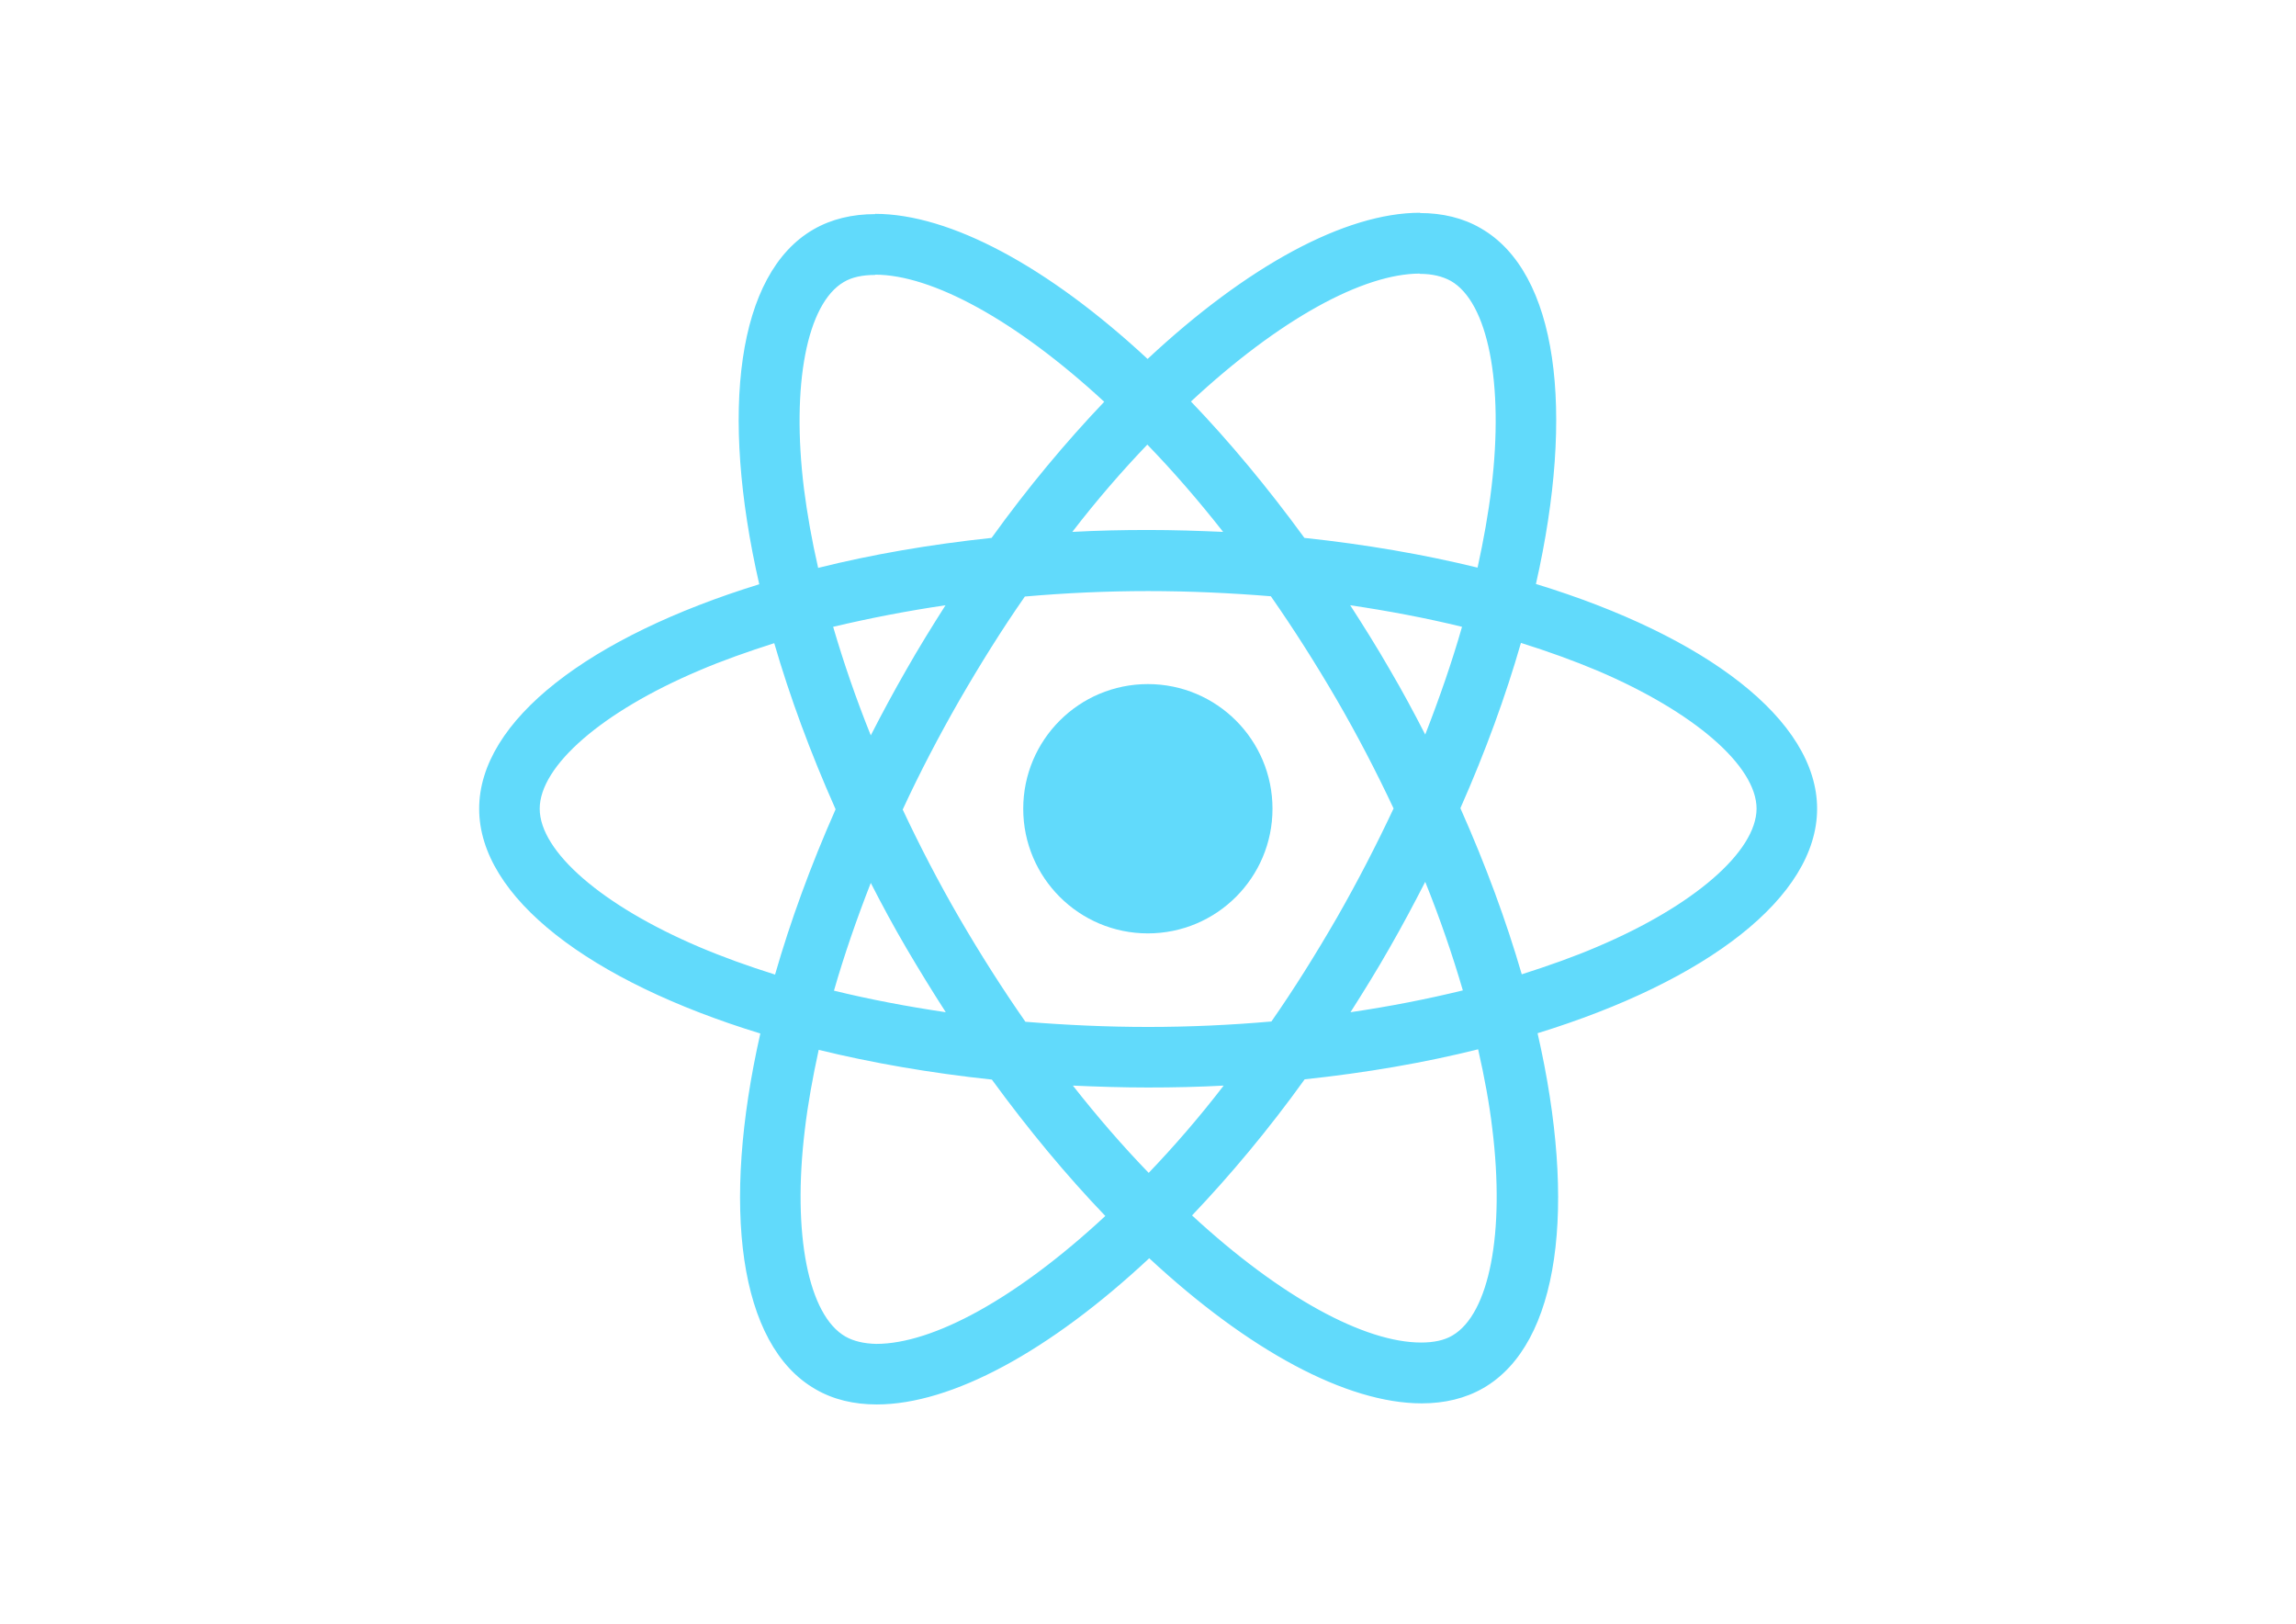
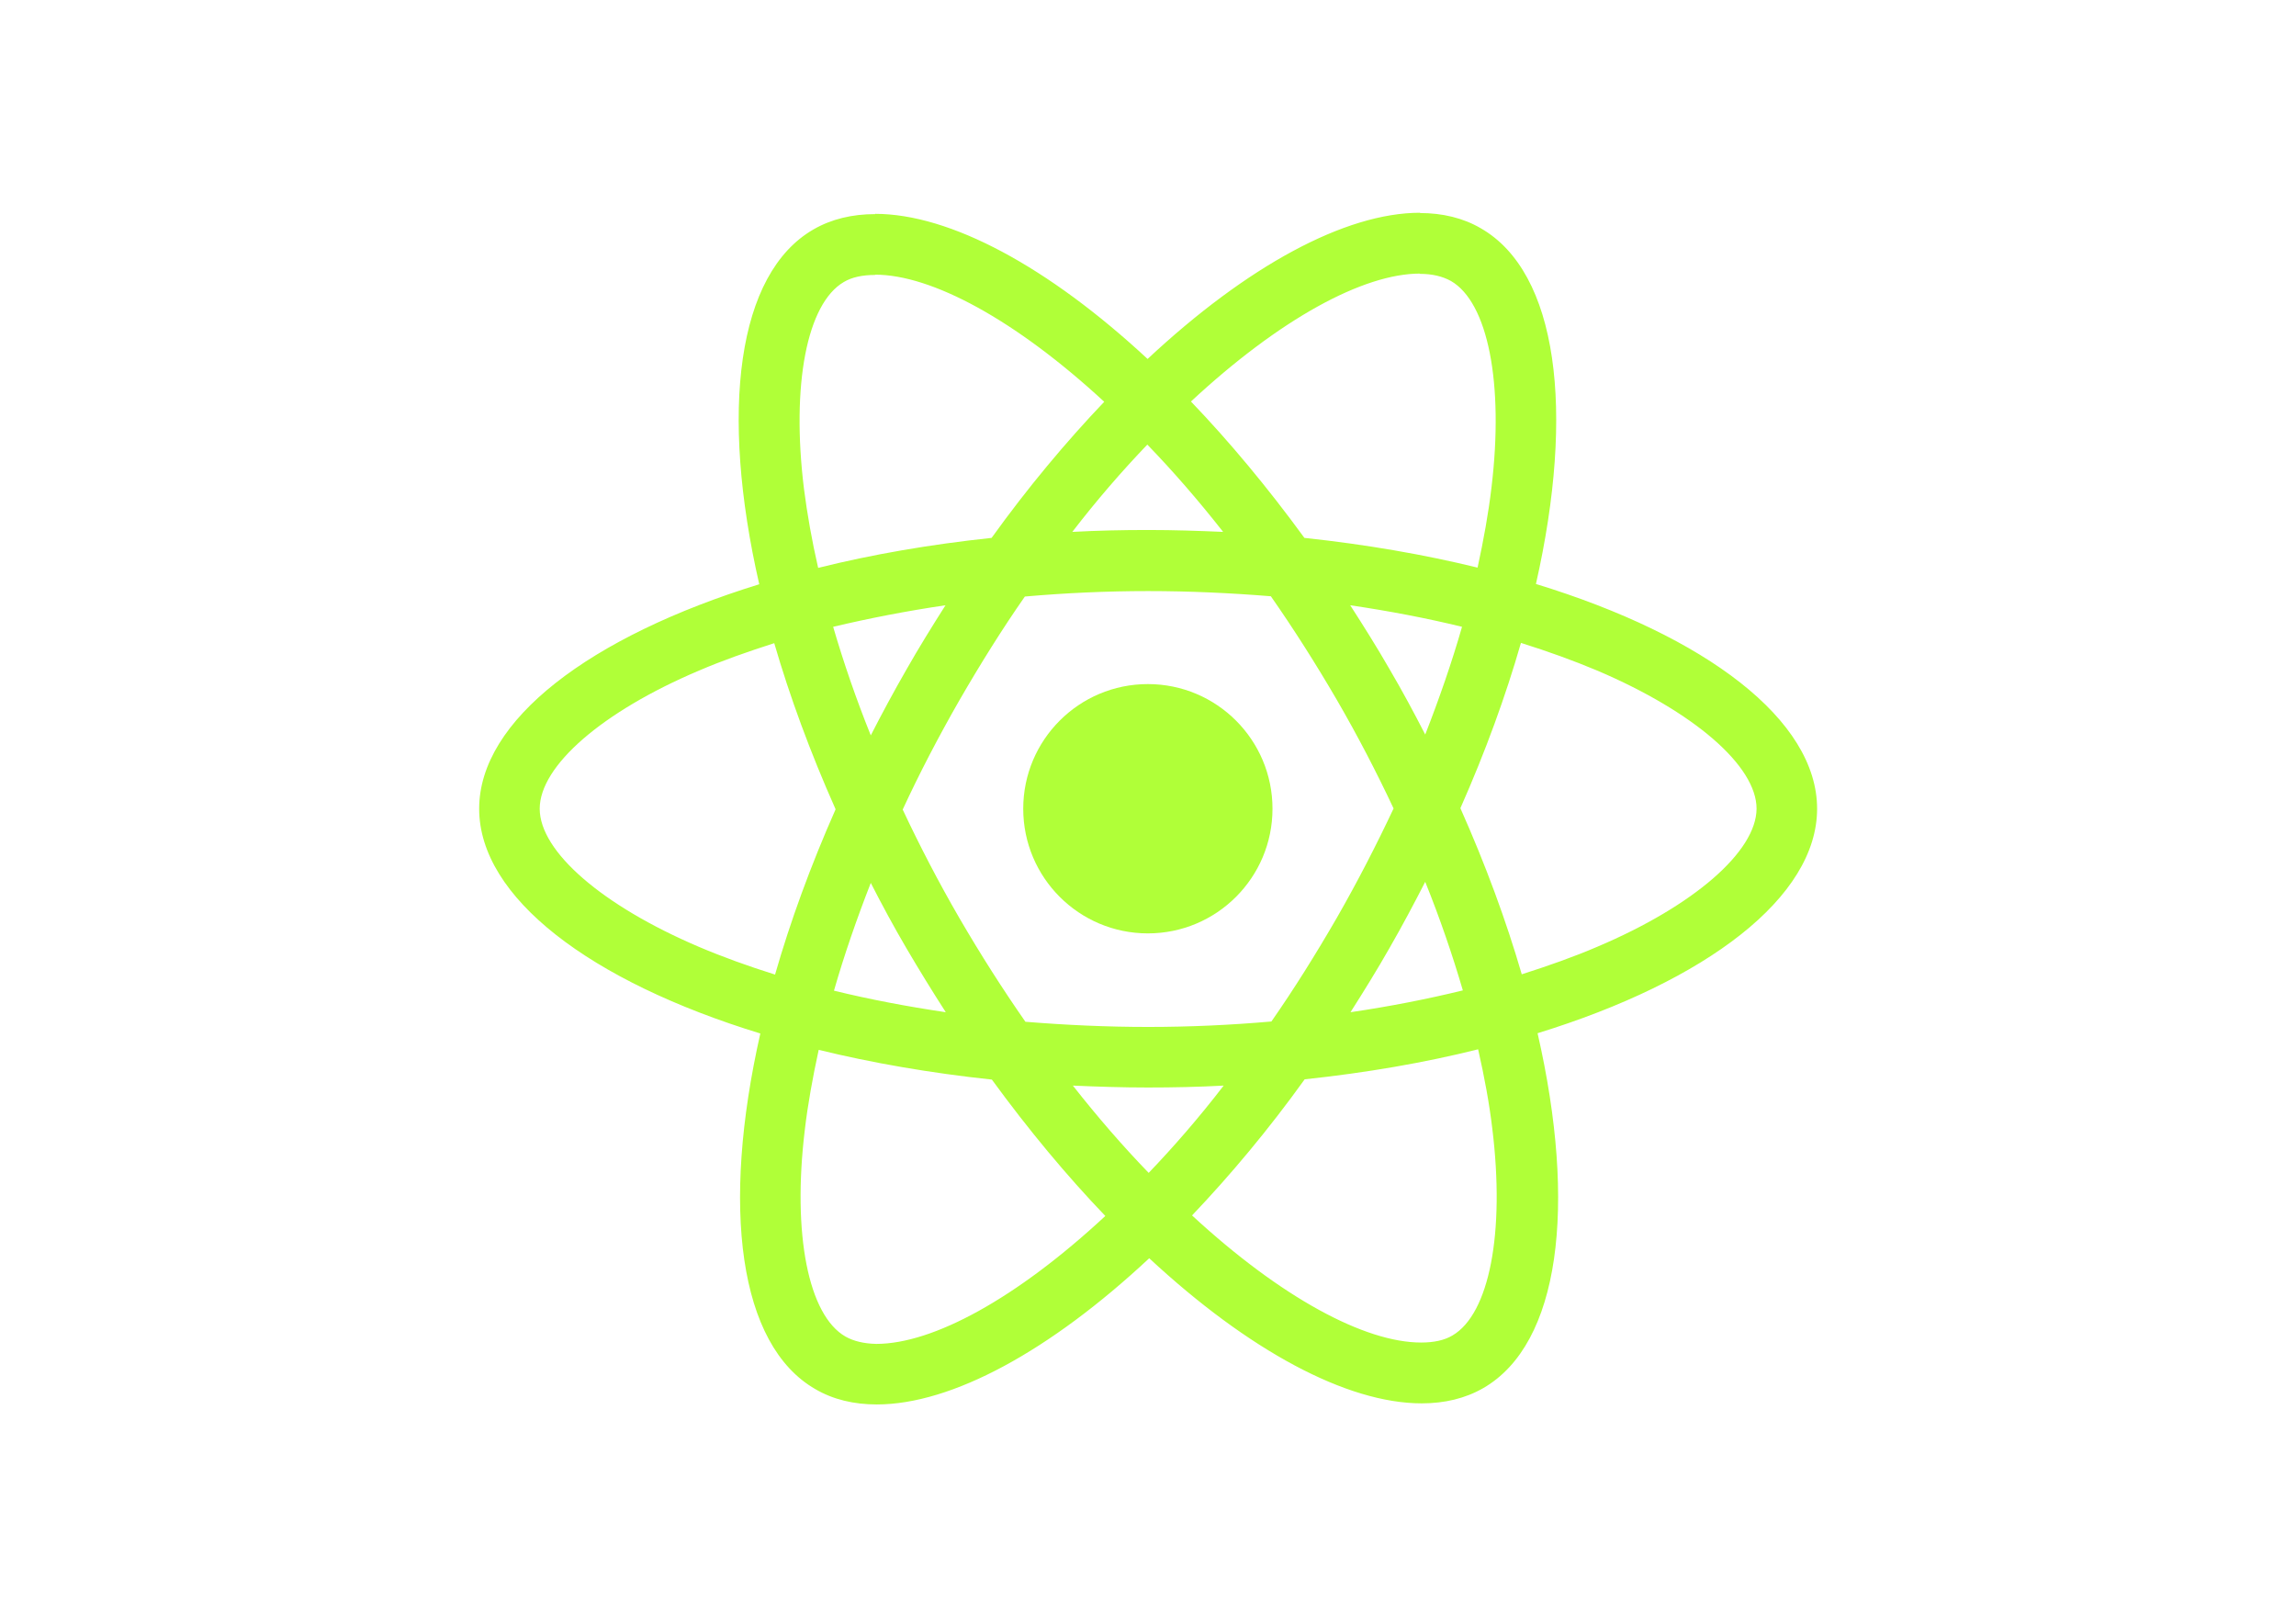
<svg xmlns="http://www.w3.org/2000/svg" viewBox="0 0 841.9 595.3">
-   <g fill="#61DAFB">
+   <g fill="#b0ff38">
    <path d="M666.3 296.5c0-32.5-40.7-63.3-103.1-82.4 14.4-63.6 8-114.2-20.2-130.4-6.5-3.8-14.1-5.6-22.4-5.6v22.3c4.6 0 8.3.9 11.4 2.6 13.6 7.8 19.5 37.5 14.9 75.7-1.1 9.4-2.9 19.3-5.1 29.4-19.6-4.8-41-8.5-63.5-10.9-13.5-18.5-27.5-35.3-41.6-50 32.6-30.3 63.2-46.9 84-46.9V78c-27.5 0-63.5 19.6-99.9 53.6-36.4-33.8-72.4-53.2-99.9-53.2v22.3c20.7 0 51.4 16.5 84 46.6-14 14.7-28 31.4-41.3 49.9-22.6 2.4-44 6.1-63.6 11-2.3-10-4-19.7-5.2-29-4.7-38.2 1.1-67.9 14.6-75.8 3-1.8 6.9-2.6 11.5-2.6V78.5c-8.4 0-16 1.8-22.6 5.6-28.1 16.2-34.4 66.7-19.9 130.1-62.2 19.2-102.7 49.9-102.7 82.3 0 32.5 40.7 63.3 103.1 82.4-14.4 63.6-8 114.2 20.2 130.4 6.5 3.8 14.1 5.6 22.5 5.6 27.5 0 63.5-19.6 99.9-53.6 36.4 33.8 72.4 53.2 99.9 53.2 8.4 0 16-1.8 22.6-5.6 28.1-16.2 34.4-66.7 19.9-130.1 62-19.1 102.5-49.9 102.5-82.3zm-130.2-66.7c-3.7 12.9-8.3 26.2-13.5 39.5-4.1-8-8.4-16-13.1-24-4.6-8-9.5-15.8-14.4-23.4 14.2 2.1 27.9 4.7 41 7.9zm-45.8 106.5c-7.8 13.5-15.8 26.3-24.1 38.2-14.9 1.3-30 2-45.2 2-15.1 0-30.2-.7-45-1.9-8.3-11.9-16.4-24.6-24.2-38-7.6-13.1-14.5-26.4-20.8-39.8 6.2-13.4 13.2-26.8 20.7-39.9 7.8-13.5 15.8-26.3 24.1-38.2 14.9-1.3 30-2 45.2-2 15.1 0 30.2.7 45 1.9 8.3 11.9 16.4 24.6 24.2 38 7.6 13.1 14.5 26.4 20.8 39.8-6.3 13.4-13.2 26.8-20.7 39.9zm32.3-13c5.4 13.4 10 26.8 13.8 39.8-13.1 3.2-26.9 5.9-41.2 8 4.9-7.7 9.8-15.6 14.4-23.7 4.6-8 8.9-16.1 13-24.1zM421.2 430c-9.3-9.6-18.6-20.3-27.8-32 9 .4 18.2.7 27.5.7 9.4 0 18.7-.2 27.8-.7-9 11.7-18.3 22.4-27.5 32zm-74.4-58.9c-14.2-2.1-27.9-4.7-41-7.9 3.7-12.9 8.3-26.2 13.5-39.5 4.1 8 8.4 16 13.1 24 4.7 8 9.5 15.8 14.4 23.4zM420.7 163c9.3 9.6 18.6 20.3 27.8 32-9-.4-18.2-.7-27.5-.7-9.4 0-18.7.2-27.8.7 9-11.7 18.3-22.4 27.5-32zm-74 58.9c-4.9 7.7-9.8 15.6-14.4 23.7-4.6 8-8.9 16-13 24-5.4-13.4-10-26.8-13.8-39.8 13.1-3.1 26.9-5.8 41.2-7.9zm-90.5 125.2c-35.4-15.1-58.3-34.9-58.3-50.6 0-15.7 22.9-35.6 58.3-50.6 8.6-3.7 18-7 27.7-10.1 5.7 19.6 13.2 40 22.5 60.9-9.2 20.8-16.6 41.1-22.2 60.6-9.9-3.1-19.3-6.5-28-10.2zM310 490c-13.6-7.8-19.5-37.5-14.9-75.7 1.1-9.4 2.9-19.3 5.1-29.4 19.6 4.8 41 8.5 63.5 10.9 13.5 18.5 27.5 35.3 41.6 50-32.6 30.3-63.2 46.9-84 46.9-4.5-.1-8.3-1-11.3-2.7zm237.2-76.2c4.7 38.2-1.1 67.9-14.6 75.8-3 1.8-6.9 2.6-11.5 2.6-20.7 0-51.4-16.5-84-46.6 14-14.7 28-31.4 41.3-49.9 22.6-2.4 44-6.1 63.6-11 2.3 10.1 4.1 19.8 5.2 29.1zm38.5-66.7c-8.6 3.7-18 7-27.7 10.1-5.7-19.6-13.2-40-22.5-60.9 9.2-20.8 16.6-41.1 22.2-60.6 9.9 3.1 19.3 6.5 28.1 10.2 35.4 15.1 58.3 34.9 58.3 50.6-.1 15.7-23 35.6-58.4 50.6zM320.8 78.4z" />
    <circle cx="420.9" cy="296.5" r="45.7" />
    <path d="M520.5 78.1z" />
  </g>
</svg>
